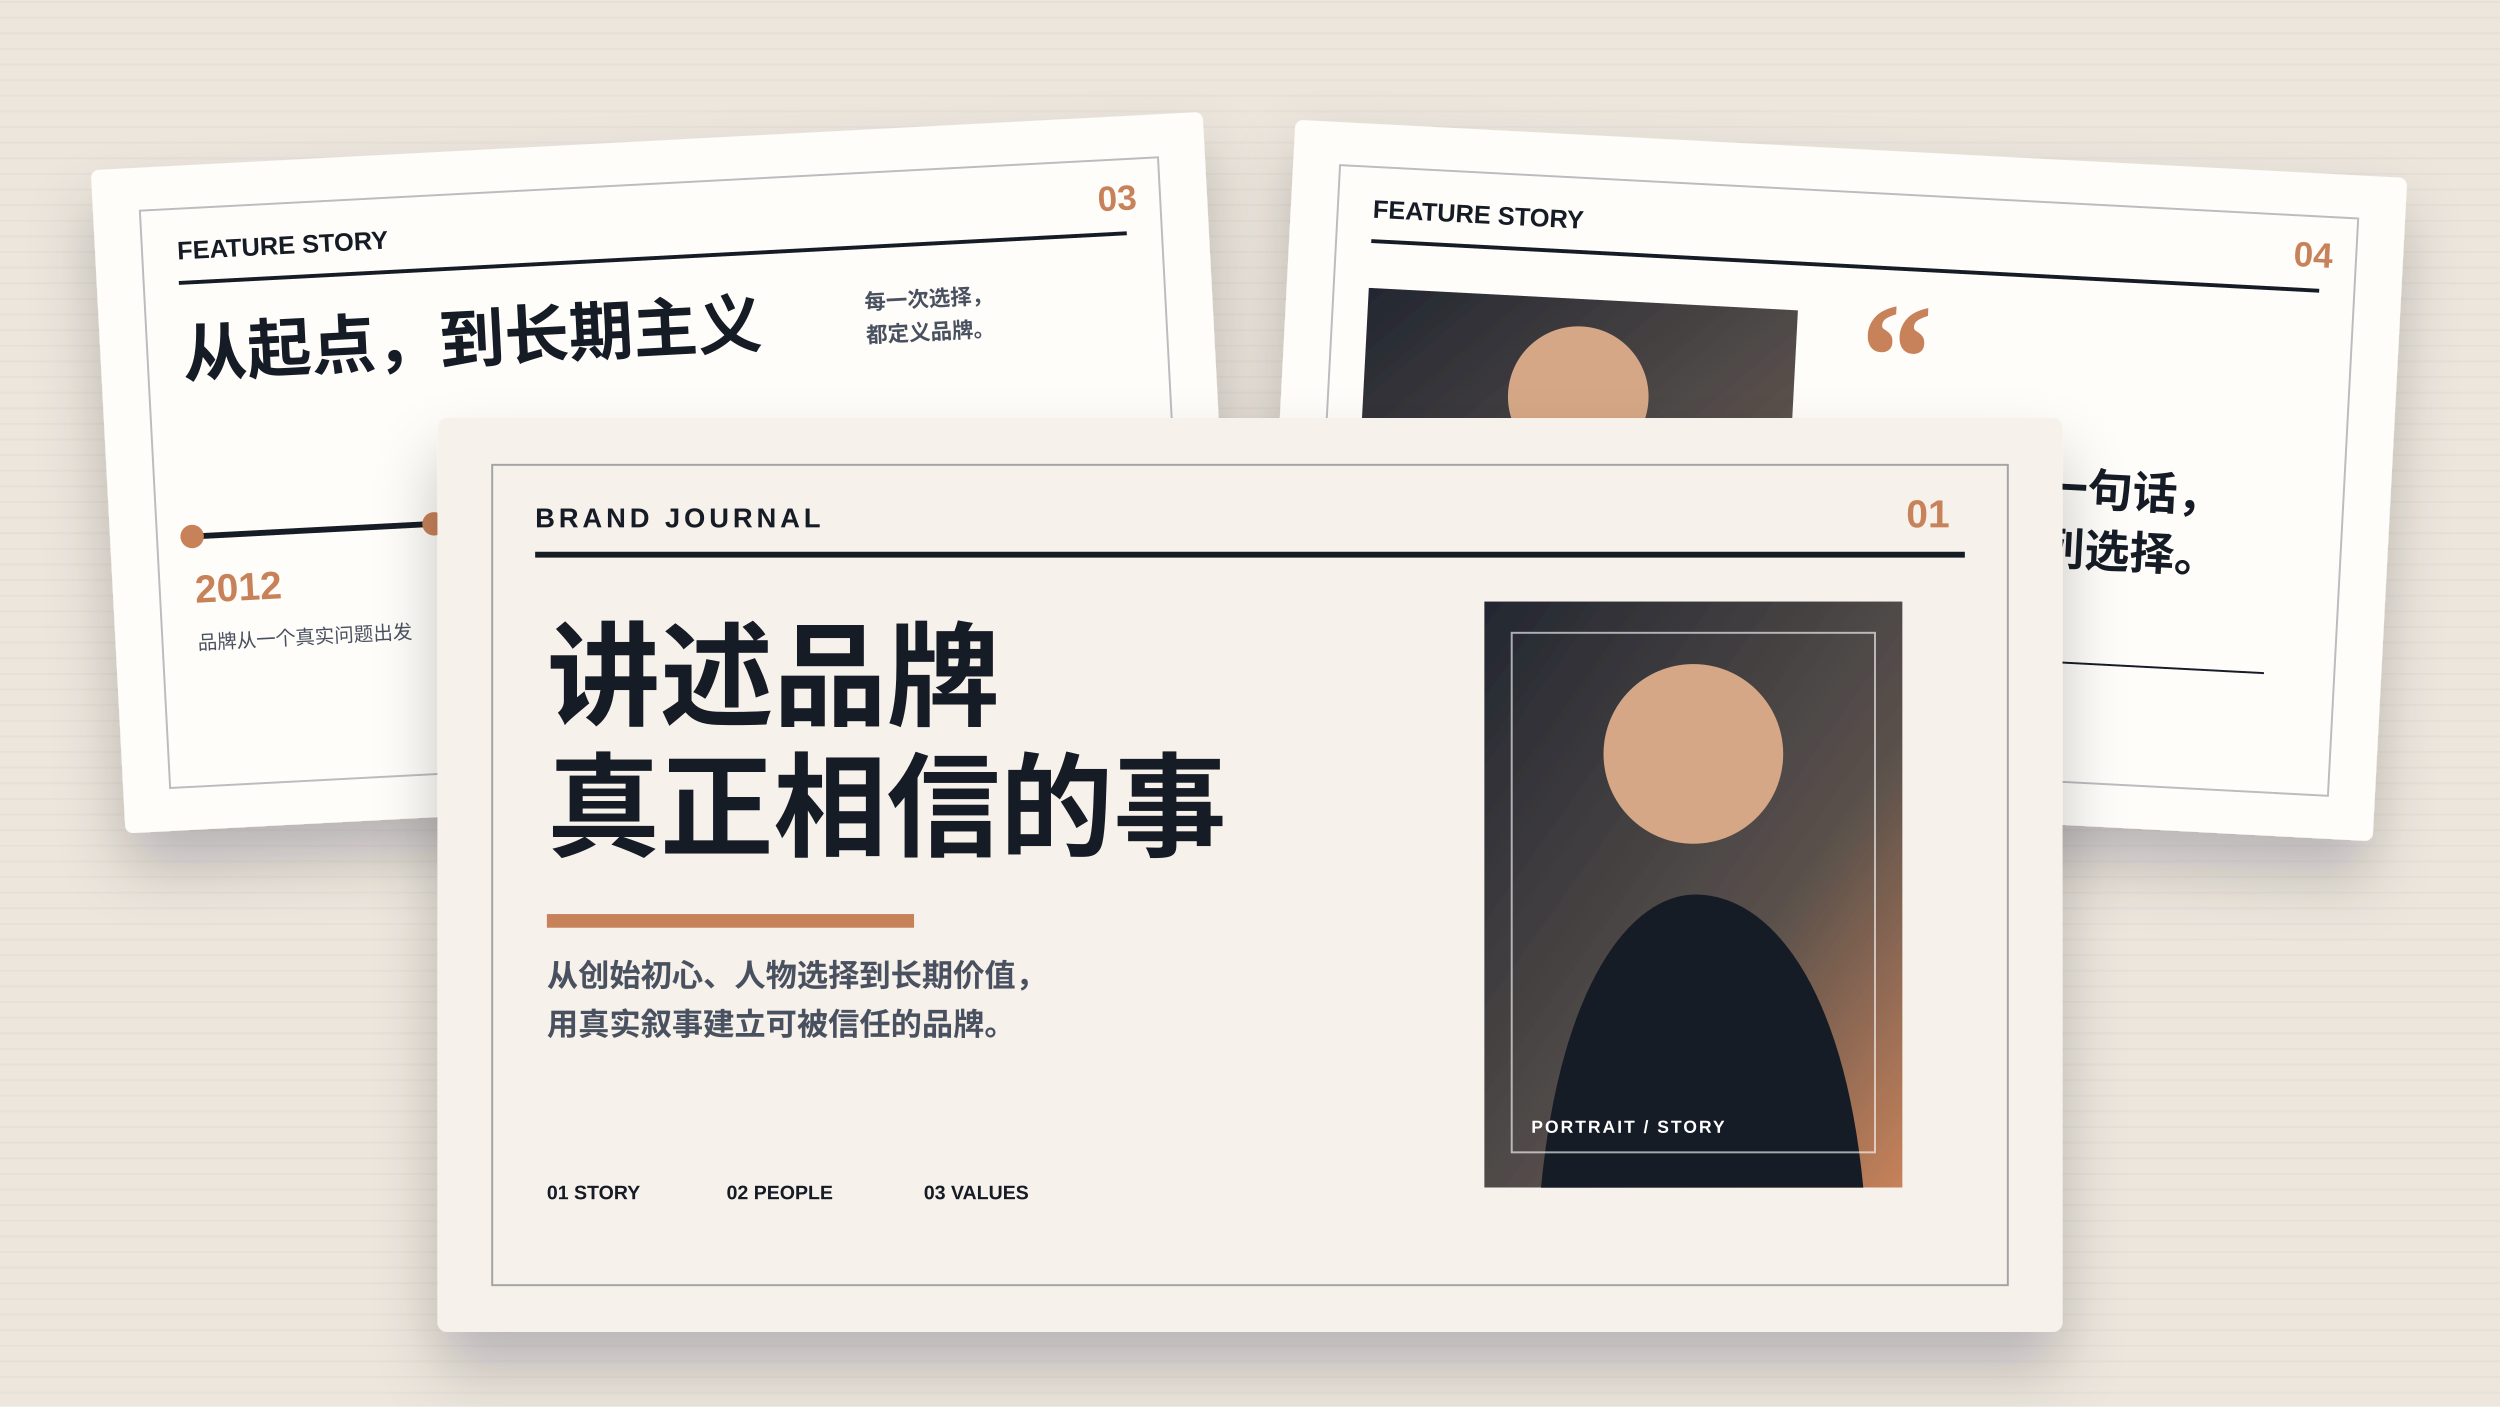
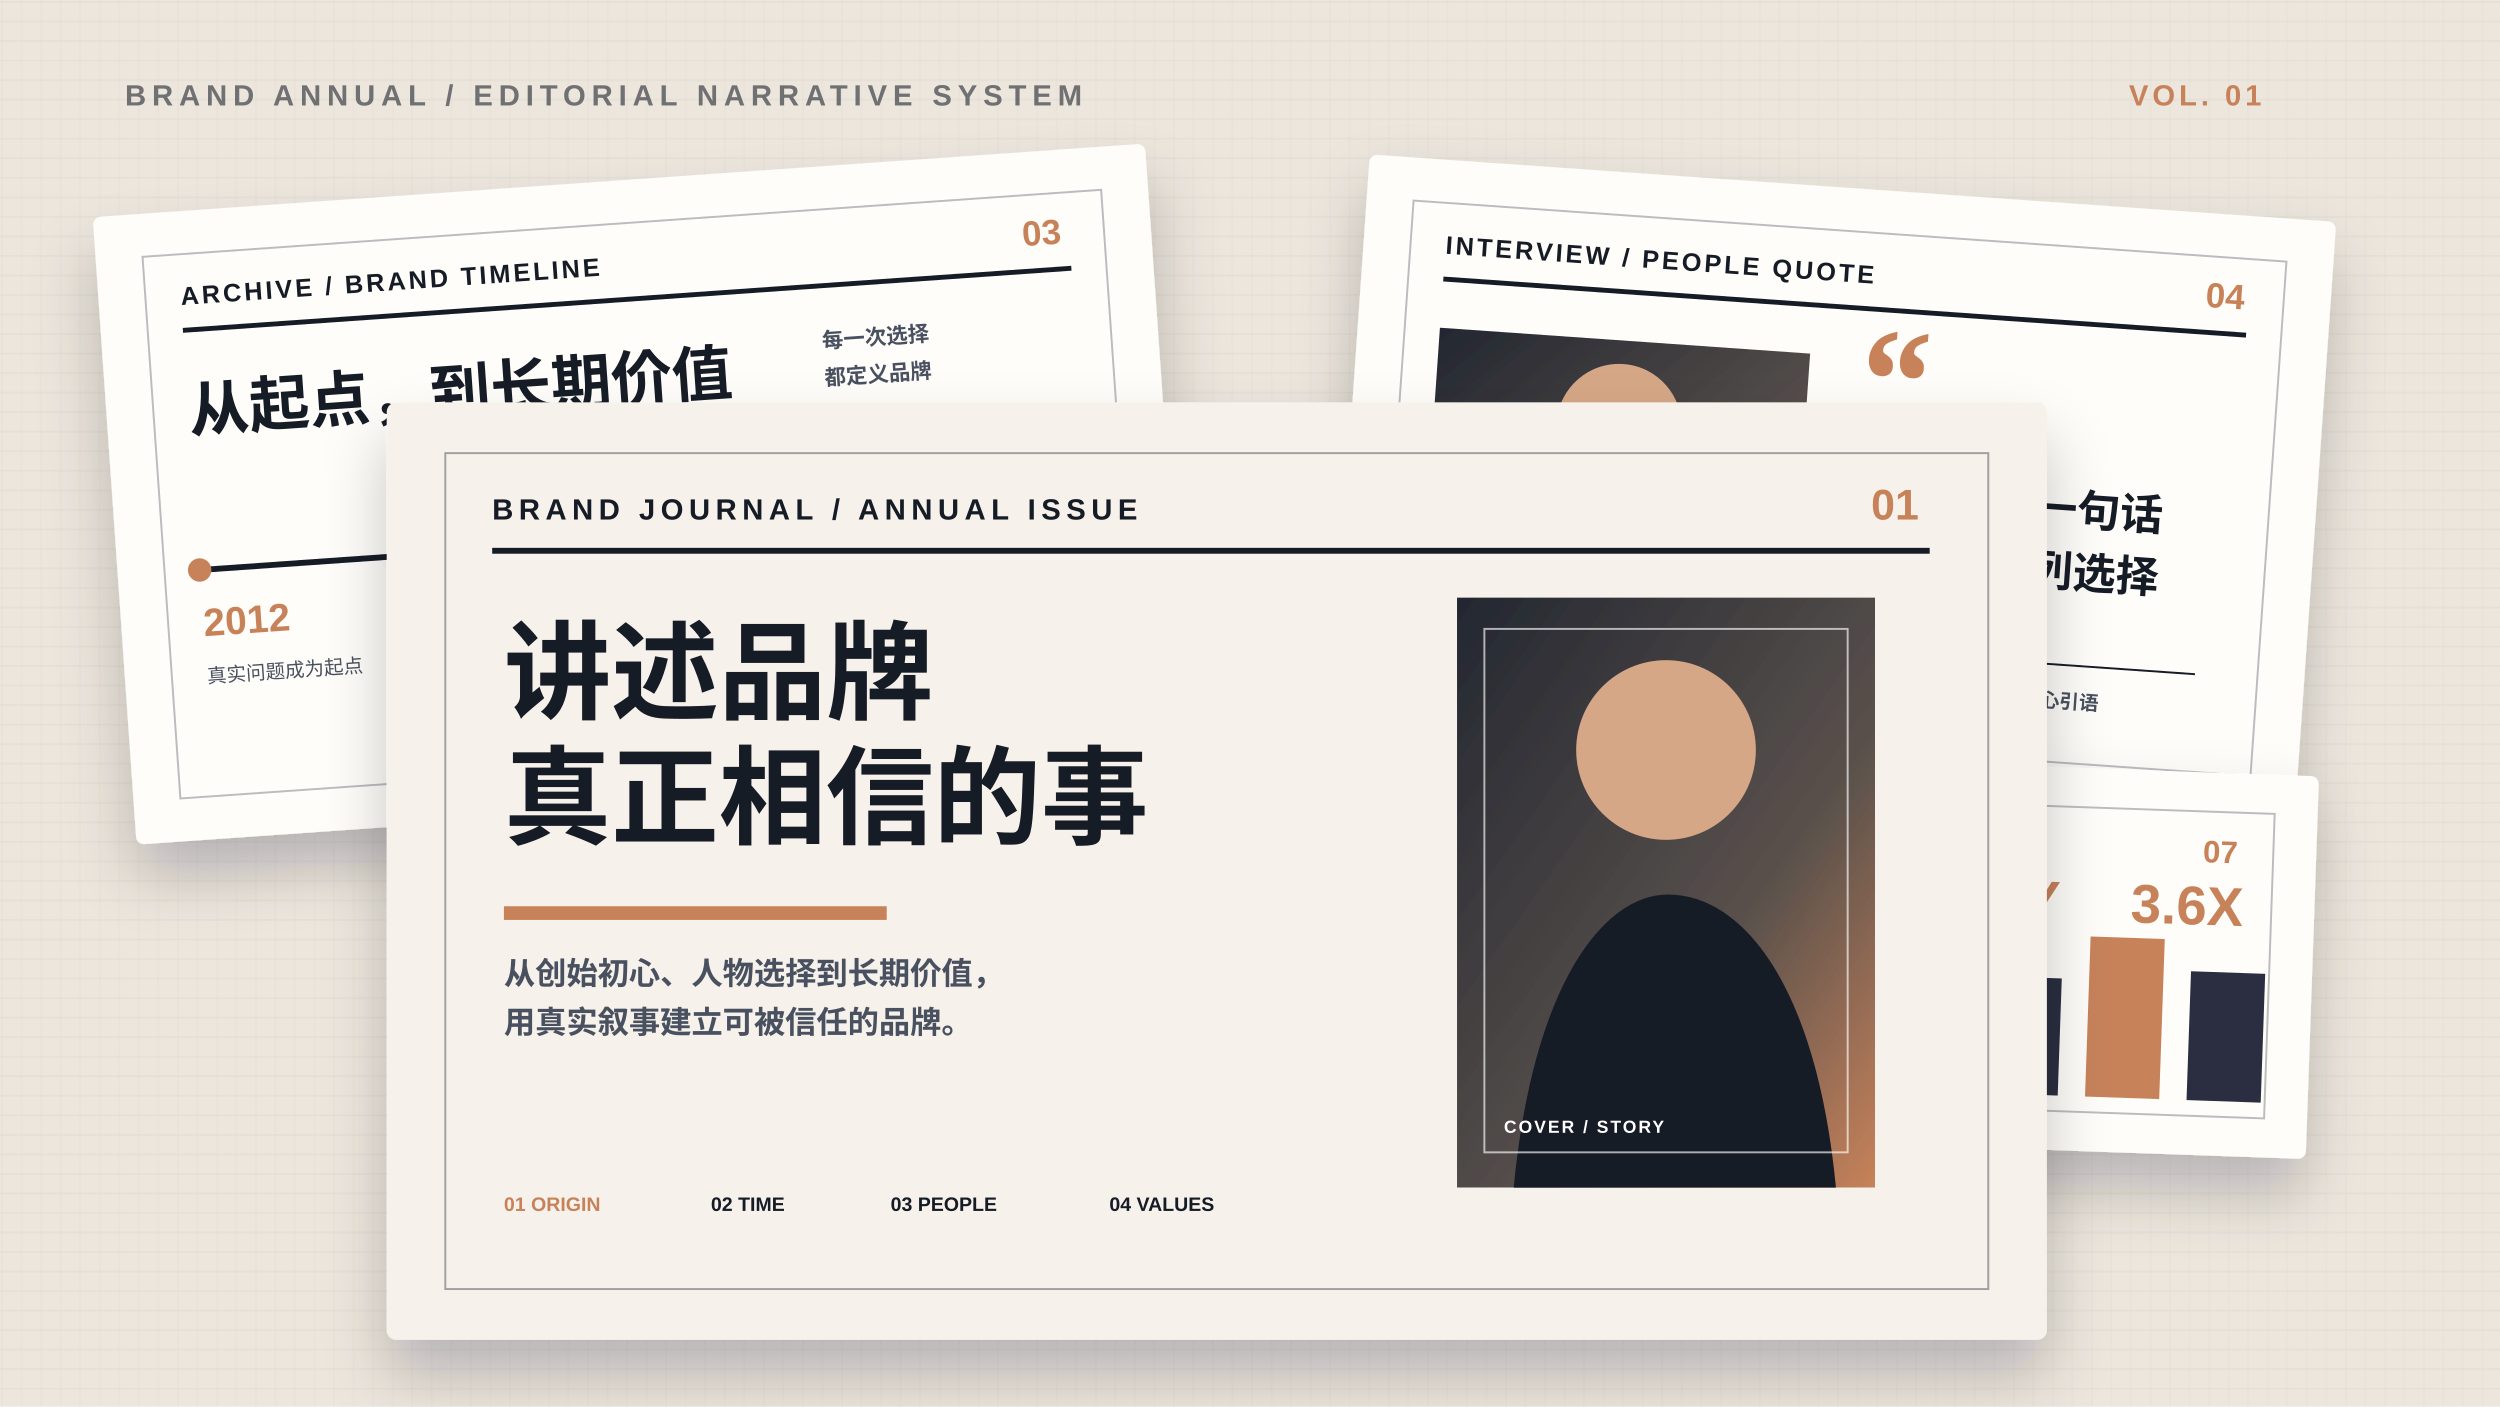
<svg xmlns="http://www.w3.org/2000/svg" width="1280" height="720" viewBox="0 0 1280 720">
  <defs>
    <linearGradient id="portrait" x1="0" y1="0" x2="1" y2="1">
      <stop offset="0" stop-color="#232731" />
      <stop offset="0.62" stop-color="#5a514c" />
      <stop offset="1" stop-color="#c7825a" />
    </linearGradient>
    <filter id="shadow" x="-20%" y="-20%" width="140%" height="150%">
      <feDropShadow dx="0" dy="18" stdDeviation="16" flood-color="#171b26" flood-opacity="0.22" />
    </filter>
-     <pattern id="paper" width="8" height="8" patternUnits="userSpaceOnUse">
-       <path d="M0 1H8" stroke="#171b26" stroke-opacity="0.025" />
+     <pattern id="paper" width="10" height="10" patternUnits="userSpaceOnUse">
+       <path d="M0 1H10" stroke="#171b26" stroke-opacity="0.026" />
+       <path d="M1 0V10" stroke="#171b26" stroke-opacity="0.014" />
    </pattern>
  </defs>
  <rect width="1280" height="720" fill="#ece6dd" />
  <rect width="1280" height="720" fill="url(#paper)" />
-   <g transform="translate(55 72) rotate(-3 285 170)" filter="url(#shadow)">
-     <rect width="570" height="340" rx="4" fill="#fffdf9" />
-     <rect x="24" y="22" width="522" height="296" fill="none" stroke="#2a2f3f" stroke-opacity="0.32" />
-     <text x="42" y="48" font-family="Arial,Microsoft YaHei,sans-serif" font-size="13" font-weight="700" fill="#171b26">FEATURE STORY</text>
-     <text x="514" y="48" font-family="Arial" font-size="18" font-weight="800" fill="#c7825a">03</text>
-     <line x1="42" y1="60" x2="528" y2="60" stroke="#171b26" stroke-width="2" />
-     <text x="42" y="108" font-family="Arial,Microsoft YaHei,sans-serif" font-size="33" font-weight="900" fill="#171b26">从起点，到长期主义</text>
-     <text x="392" y="92" font-family="Arial,Microsoft YaHei,sans-serif" font-size="11" font-weight="700" fill="#4a5160">每一次选择，</text>
-     <text x="392" y="109" font-family="Arial,Microsoft YaHei,sans-serif" font-size="11" font-weight="700" fill="#4a5160">都定义品牌。</text>
-     <line x1="42" y1="190" x2="528" y2="190" stroke="#171b26" stroke-width="3" />
+   <text x="64" y="54" font-family="Arial,Microsoft YaHei,sans-serif" font-size="15" font-weight="900" letter-spacing="3" fill="#171b26" opacity=".58">BRAND ANNUAL / EDITORIAL NARRATIVE SYSTEM</text>
+   <text x="1090" y="54" font-family="Arial" font-size="15" font-weight="900" letter-spacing="2" fill="#c7825a">VOL. 01</text>
+   <g transform="translate(58 92) rotate(-4 270 160)" filter="url(#shadow)">
+     <rect width="540" height="322" rx="4" fill="#fffdf9" />
+     <rect x="24" y="22" width="492" height="278" fill="none" stroke="#2a2f3f" stroke-opacity="0.32" />
+     <text x="42" y="48" font-family="Arial" font-size="13" font-weight="800" letter-spacing="1.5" fill="#171b26">ARCHIVE / BRAND TIMELINE</text>
+     <text x="474" y="48" font-family="Arial" font-size="18" font-weight="900" fill="#c7825a">03</text>
+     <line x1="42" y1="61" x2="498" y2="61" stroke="#171b26" stroke-width="2.5" />
+     <text x="42" y="113" font-family="Arial,Microsoft YaHei,sans-serif" font-size="31" font-weight="900" fill="#171b26">从起点，到长期价值</text>
+     <text x="368" y="93" font-family="Arial,Microsoft YaHei,sans-serif" font-size="11" font-weight="800" fill="#4a5160">每一次选择</text>
+     <text x="368" y="112" font-family="Arial,Microsoft YaHei,sans-serif" font-size="11" font-weight="800" fill="#4a5160">都定义品牌</text>
+     <line x1="42" y1="184" x2="498" y2="184" stroke="#171b26" stroke-width="3" />
    <g font-family="Arial,Microsoft YaHei,sans-serif">
      <g transform="translate(42 0)">
-         <circle cx="0" cy="190" r="6" fill="#c7825a" />
-         <text x="0" y="224" font-size="20" font-weight="900" fill="#c7825a">2012</text>
-         <text x="0" y="248" font-size="10" fill="#4a5160">品牌从一个真实问题出发</text>
+         <circle cx="0" cy="184" r="6" fill="#c7825a" />
+         <text x="0" y="218" font-size="20" font-weight="900" fill="#c7825a">2012</text>
+         <text x="0" y="242" font-size="10" fill="#4a5160">真实问题成为起点</text>
      </g>
-       <g transform="translate(166 0)">
-         <circle cx="0" cy="190" r="6" fill="#c7825a" />
-         <text x="0" y="224" font-size="20" font-weight="900" fill="#c7825a">2016</text>
-         <text x="0" y="248" font-size="10" fill="#4a5160">形成第一套产品方法</text>
+       <g transform="translate(158 0)">
+         <circle cx="0" cy="184" r="6" fill="#c7825a" />
+         <text x="0" y="218" font-size="20" font-weight="900" fill="#c7825a">2016</text>
+         <text x="0" y="242" font-size="10" fill="#4a5160">产品方法沉淀</text>
      </g>
-       <g transform="translate(290 0)">
-         <circle cx="0" cy="190" r="6" fill="#c7825a" />
-         <text x="0" y="224" font-size="20" font-weight="900" fill="#c7825a">2020</text>
-         <text x="0" y="248" font-size="10" fill="#4a5160">与用户共同扩展边界</text>
+       <g transform="translate(274 0)">
+         <circle cx="0" cy="184" r="6" fill="#c7825a" />
+         <text x="0" y="218" font-size="20" font-weight="900" fill="#c7825a">2020</text>
+         <text x="0" y="242" font-size="10" fill="#4a5160">用户共同塑造</text>
      </g>
-       <g transform="translate(414 0)">
-         <circle cx="0" cy="190" r="6" fill="#c7825a" />
-         <text x="0" y="224" font-size="20" font-weight="900" fill="#c7825a">2026</text>
-         <text x="0" y="248" font-size="10" fill="#4a5160">走向更长期的价值</text>
+       <g transform="translate(390 0)">
+         <circle cx="0" cy="184" r="6" fill="#c7825a" />
+         <text x="0" y="218" font-size="20" font-weight="900" fill="#c7825a">2026</text>
+         <text x="0" y="242" font-size="10" fill="#4a5160">走向长期价值</text>
      </g>
    </g>
  </g>
-   <g transform="translate(654 76) rotate(3 285 170)" filter="url(#shadow)">
-     <rect width="570" height="340" rx="4" fill="#fffdf9" />
-     <rect x="24" y="22" width="522" height="296" fill="none" stroke="#2a2f3f" stroke-opacity="0.32" />
-     <text x="42" y="48" font-family="Arial" font-size="13" font-weight="700" fill="#171b26">FEATURE STORY</text>
-     <text x="514" y="48" font-family="Arial" font-size="18" font-weight="800" fill="#c7825a">04</text>
-     <line x1="42" y1="60" x2="528" y2="60" stroke="#171b26" stroke-width="2" />
-     <rect x="42" y="84" width="220" height="206" fill="url(#portrait)" />
-     <circle cx="152" cy="134" r="36" fill="#d5a786" />
-     <path d="M84 292c8-78 39-112 68-112 32 0 65 34 72 112" fill="#171b26" />
-     <text x="294" y="135" font-family="Georgia,serif" font-size="78" font-weight="700" fill="#c7825a">“</text>
-     <text x="300" y="176" font-family="Arial,Microsoft YaHei,sans-serif" font-size="23" font-weight="900" fill="#171b26">品牌不是一句话，</text>
-     <text x="300" y="207" font-family="Arial,Microsoft YaHei,sans-serif" font-size="23" font-weight="900" fill="#171b26">而是一系列选择。</text>
-     <line x1="300" y1="257" x2="510" y2="257" stroke="#171b26" />
-     <text x="300" y="278" font-family="Arial,Microsoft YaHei,sans-serif" font-size="10" font-weight="700" fill="#4a5160">人物专访 · 核心观点</text>
+   <g transform="translate(690 96) rotate(4 248 154)" filter="url(#shadow)">
+     <rect width="496" height="308" rx="4" fill="#fffdf9" />
+     <rect x="24" y="22" width="448" height="264" fill="none" stroke="#2a2f3f" stroke-opacity="0.32" />
+     <text x="42" y="48" font-family="Arial" font-size="13" font-weight="800" letter-spacing="1.5" fill="#171b26">INTERVIEW / PEOPLE QUOTE</text>
+     <text x="432" y="48" font-family="Arial" font-size="18" font-weight="900" fill="#c7825a">04</text>
+     <line x1="42" y1="61" x2="454" y2="61" stroke="#171b26" stroke-width="2.5" />
+     <rect x="42" y="86" width="190" height="178" fill="url(#portrait)" />
+     <circle cx="137" cy="130" r="32" fill="#d5a786" />
+     <path d="M76 264c8-68 34-98 62-98 31 0 58 30 66 98" fill="#171b26" />
+     <text x="258" y="126" font-family="Georgia,serif" font-size="76" font-weight="700" fill="#c7825a">“</text>
+     <text x="264" y="164" font-family="Arial,Microsoft YaHei,sans-serif" font-size="22" font-weight="900" fill="#171b26">品牌不是一句话</text>
+     <text x="264" y="196" font-family="Arial,Microsoft YaHei,sans-serif" font-size="22" font-weight="900" fill="#171b26">而是一系列选择</text>
+     <line x1="264" y1="236" x2="440" y2="236" stroke="#171b26" />
+     <text x="264" y="258" font-family="Arial,Microsoft YaHei,sans-serif" font-size="10" font-weight="800" fill="#4a5160">PEOPLE QUOTE · 核心引语</text>
  </g>
-   <g transform="translate(224 214)" filter="url(#shadow)">
-     <rect width="832" height="468" rx="5" fill="#f6f1ea" />
-     <rect x="28" y="24" width="776" height="420" fill="none" stroke="#2a2f3f" stroke-opacity="0.4" />
-     <text x="50" y="56" font-family="Arial" font-size="14" font-weight="800" letter-spacing="2" fill="#171b26">BRAND JOURNAL</text>
-     <text x="752" y="56" font-family="Arial" font-size="20" font-weight="900" fill="#c7825a">01</text>
-     <line x1="50" y1="70" x2="782" y2="70" stroke="#171b26" stroke-width="3" />
-     <text x="56" y="153" font-family="Arial,Microsoft YaHei,sans-serif" font-size="58" font-weight="900" fill="#171b26">讲述品牌</text>
-     <text x="56" y="220" font-family="Arial,Microsoft YaHei,sans-serif" font-size="58" font-weight="900" fill="#171b26">真正相信的事</text>
-     <rect x="56" y="254" width="188" height="7" fill="#c7825a" />
-     <text x="56" y="291" font-family="Arial,Microsoft YaHei,sans-serif" font-size="16" font-weight="700" fill="#4a5160">从创始初心、人物选择到长期价值，</text>
-     <text x="56" y="316" font-family="Arial,Microsoft YaHei,sans-serif" font-size="16" font-weight="700" fill="#4a5160">用真实叙事建立可被信任的品牌。</text>
-     <g font-family="Arial" font-size="10" font-weight="800" fill="#171b26">
-       <text x="56" y="400">01 STORY</text>
-       <text x="148" y="400">02 PEOPLE</text>
-       <text x="249" y="400">03 VALUES</text>
+   <g transform="translate(872 392) rotate(2 156 98)" filter="url(#shadow)">
+     <rect width="312" height="196" rx="4" fill="#fffdf9" />
+     <rect x="22" y="20" width="268" height="156" fill="none" stroke="#2a2f3f" stroke-opacity="0.32" />
+     <text x="38" y="46" font-family="Arial" font-size="11" font-weight="900" letter-spacing="1.2" fill="#171b26">PROOF / VALUE</text>
+     <text x="254" y="46" font-family="Arial" font-size="16" font-weight="900" fill="#c7825a">07</text>
+     <g transform="translate(42 78)" font-family="Arial">
+       <text x="0" y="0" font-size="28" font-weight="900" fill="#c7825a">68%</text>
+       <text x="90" y="0" font-size="28" font-weight="900" fill="#c7825a">12Y</text>
+       <text x="176" y="0" font-size="28" font-weight="900" fill="#c7825a">3.6X</text>
+       <rect x="0" y="38" width="38" height="52" fill="#2a2f3f" />
+       <rect x="52" y="18" width="38" height="72" fill="#c7825a" />
+       <rect x="104" y="30" width="38" height="60" fill="#2a2f3f" />
+       <rect x="156" y="8" width="38" height="82" fill="#c7825a" />
+       <rect x="208" y="24" width="38" height="66" fill="#2a2f3f" />
    </g>
-     <rect x="536" y="94" width="214" height="300" fill="url(#portrait)" />
-     <circle cx="643" cy="172" r="46" fill="#d5a786" />
-     <path d="M565 394c10-104 46-150 79-150 38 0 76 46 86 150" fill="#171b26" />
-     <rect x="550" y="110" width="186" height="266" fill="none" stroke="#fff" stroke-opacity="0.62" />
-     <text x="560" y="366" font-family="Arial" font-size="9" font-weight="800" letter-spacing="1" fill="#fff">PORTRAIT / STORY</text>
+   </g>
+   <g transform="translate(198 206)" filter="url(#shadow)">
+     <rect width="850" height="480" rx="5" fill="#f6f1ea" />
+     <rect x="30" y="26" width="790" height="428" fill="none" stroke="#2a2f3f" stroke-opacity="0.42" />
+     <text x="54" y="60" font-family="Arial" font-size="15" font-weight="900" letter-spacing="2.8" fill="#171b26">BRAND JOURNAL / ANNUAL ISSUE</text>
+     <text x="760" y="60" font-family="Arial" font-size="22" font-weight="900" fill="#c7825a">01</text>
+     <line x1="54" y1="76" x2="790" y2="76" stroke="#171b26" stroke-width="3" />
+     <text x="60" y="158" font-family="Arial,Microsoft YaHei,sans-serif" font-size="55" font-weight="900" fill="#171b26">讲述品牌</text>
+     <text x="60" y="222" font-family="Arial,Microsoft YaHei,sans-serif" font-size="55" font-weight="900" fill="#171b26">真正相信的事</text>
+     <rect x="60" y="258" width="196" height="7" fill="#c7825a" />
+     <text x="60" y="298" font-family="Arial,Microsoft YaHei,sans-serif" font-size="16" font-weight="800" fill="#4a5160">从创始初心、人物选择到长期价值，</text>
+     <text x="60" y="323" font-family="Arial,Microsoft YaHei,sans-serif" font-size="16" font-weight="800" fill="#4a5160">用真实叙事建立可被信任的品牌。</text>
+     <g font-family="Arial" font-size="10" font-weight="900">
+       <text x="60" y="414" fill="#c7825a">01 ORIGIN</text>
+       <text x="166" y="414" fill="#171b26">02 TIME</text>
+       <text x="258" y="414" fill="#171b26">03 PEOPLE</text>
+       <text x="370" y="414" fill="#171b26">04 VALUES</text>
+     </g>
+     <rect x="548" y="100" width="214" height="302" fill="url(#portrait)" />
+     <circle cx="655" cy="178" r="46" fill="#d5a786" />
+     <path d="M577 402c10-104 46-150 79-150 38 0 76 46 86 150" fill="#171b26" />
+     <rect x="562" y="116" width="186" height="268" fill="none" stroke="#fff" stroke-opacity="0.64" />
+     <text x="572" y="374" font-family="Arial" font-size="9" font-weight="900" letter-spacing="1" fill="#fff">COVER / STORY</text>
  </g>
</svg>
